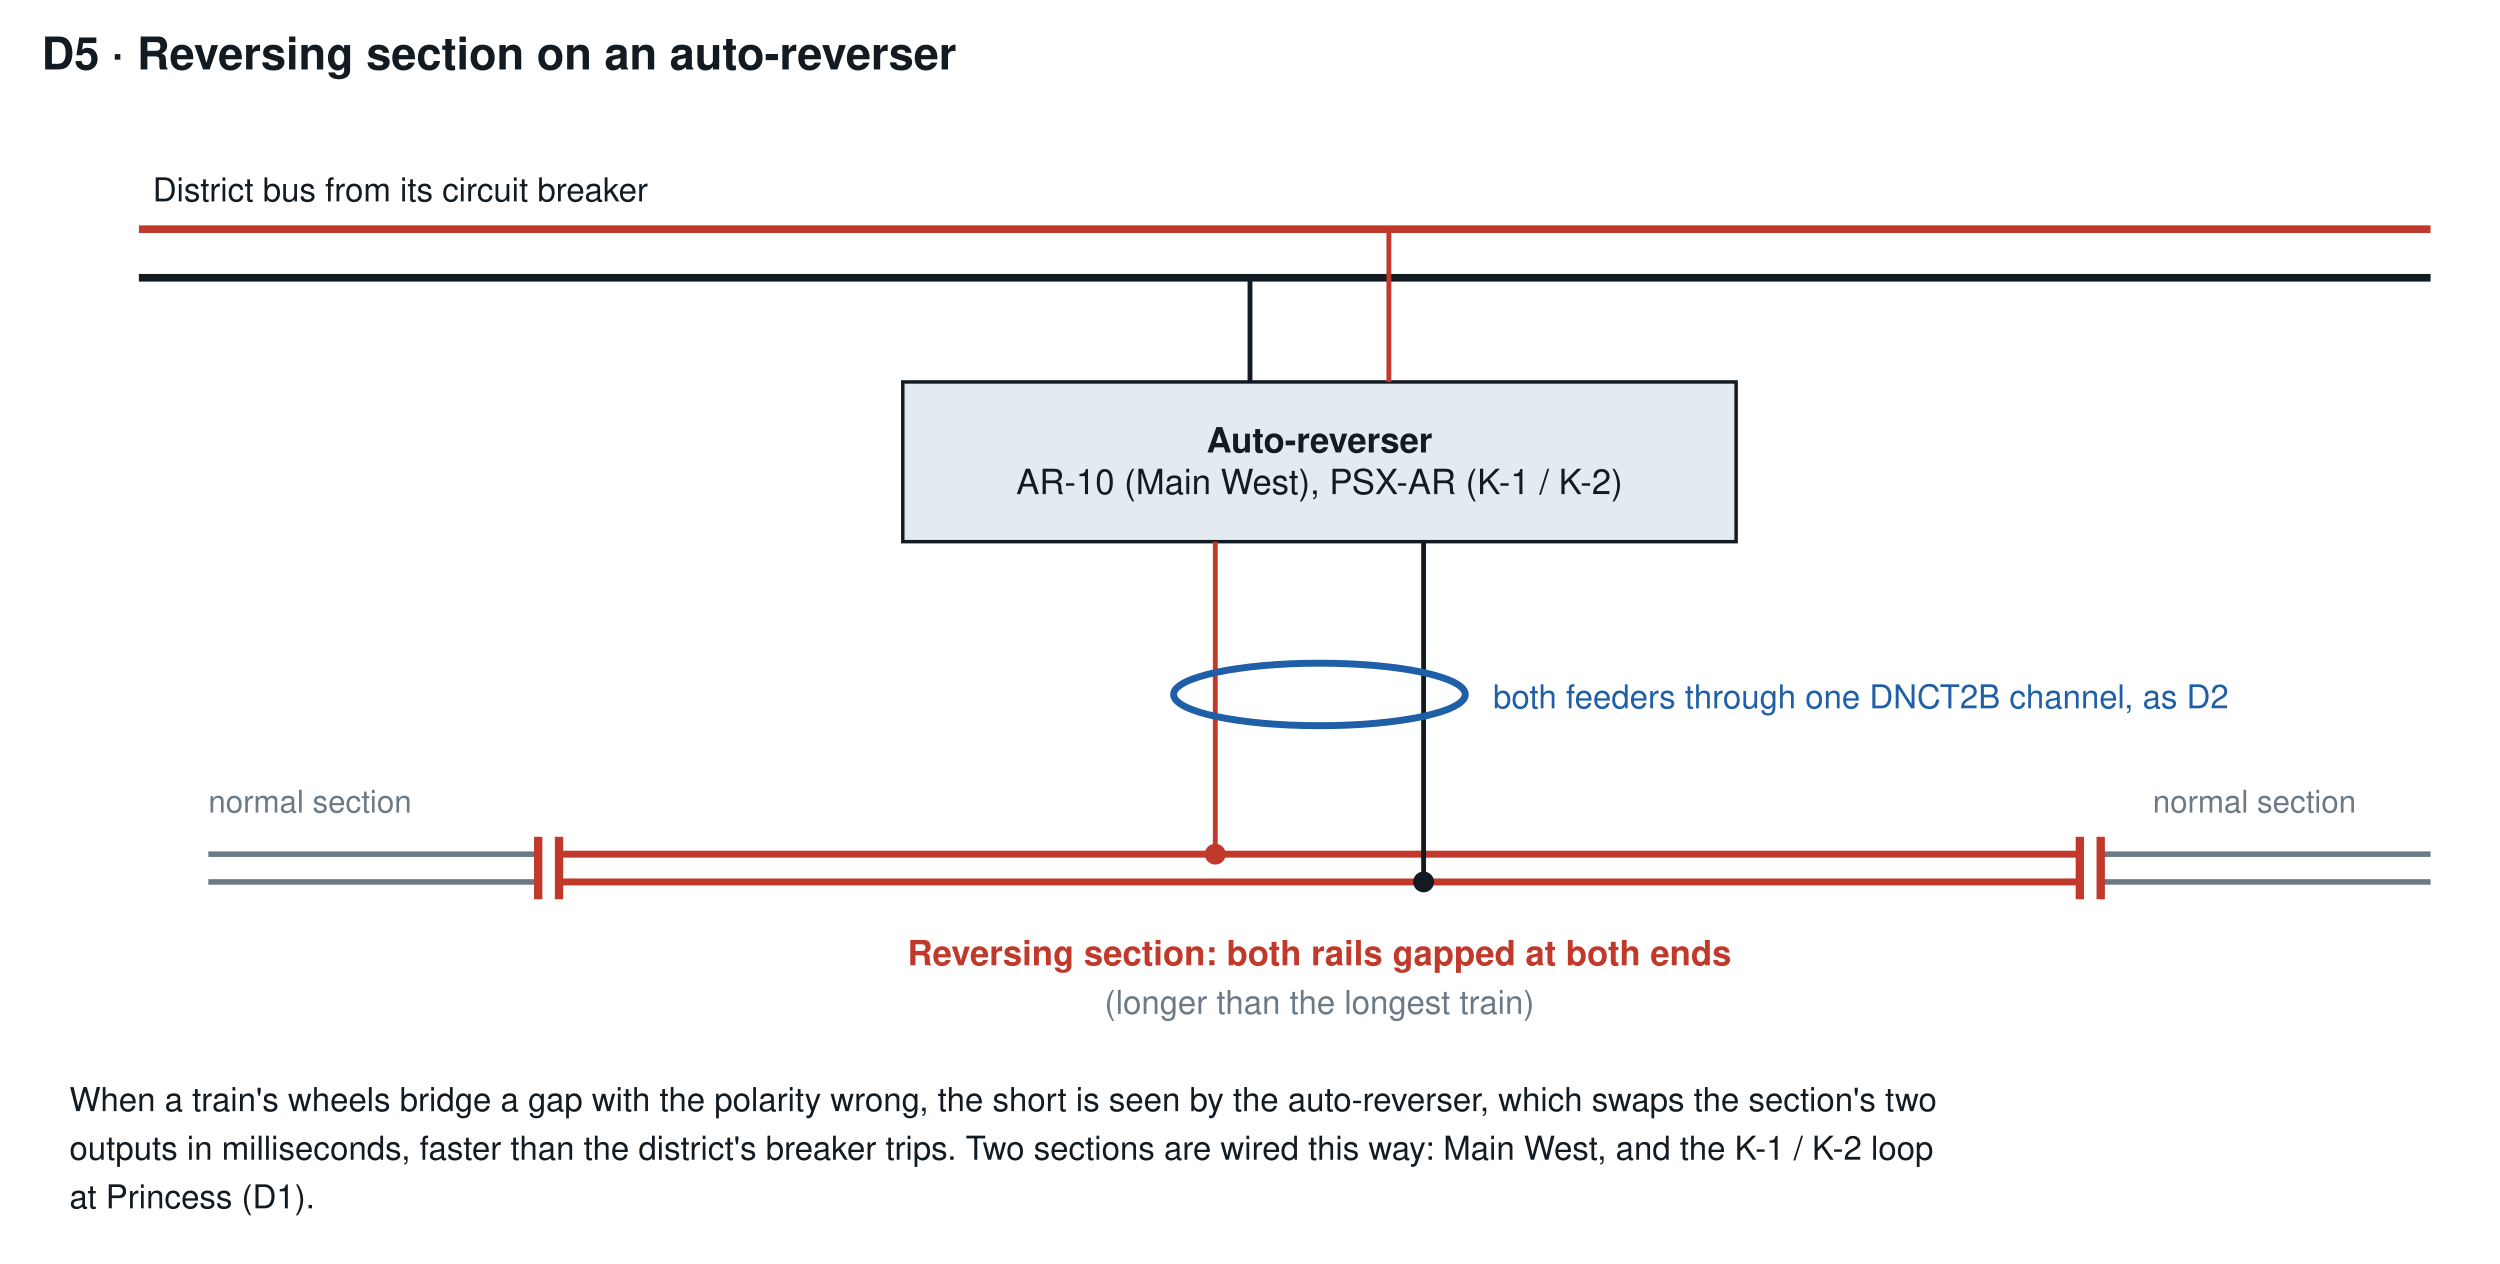
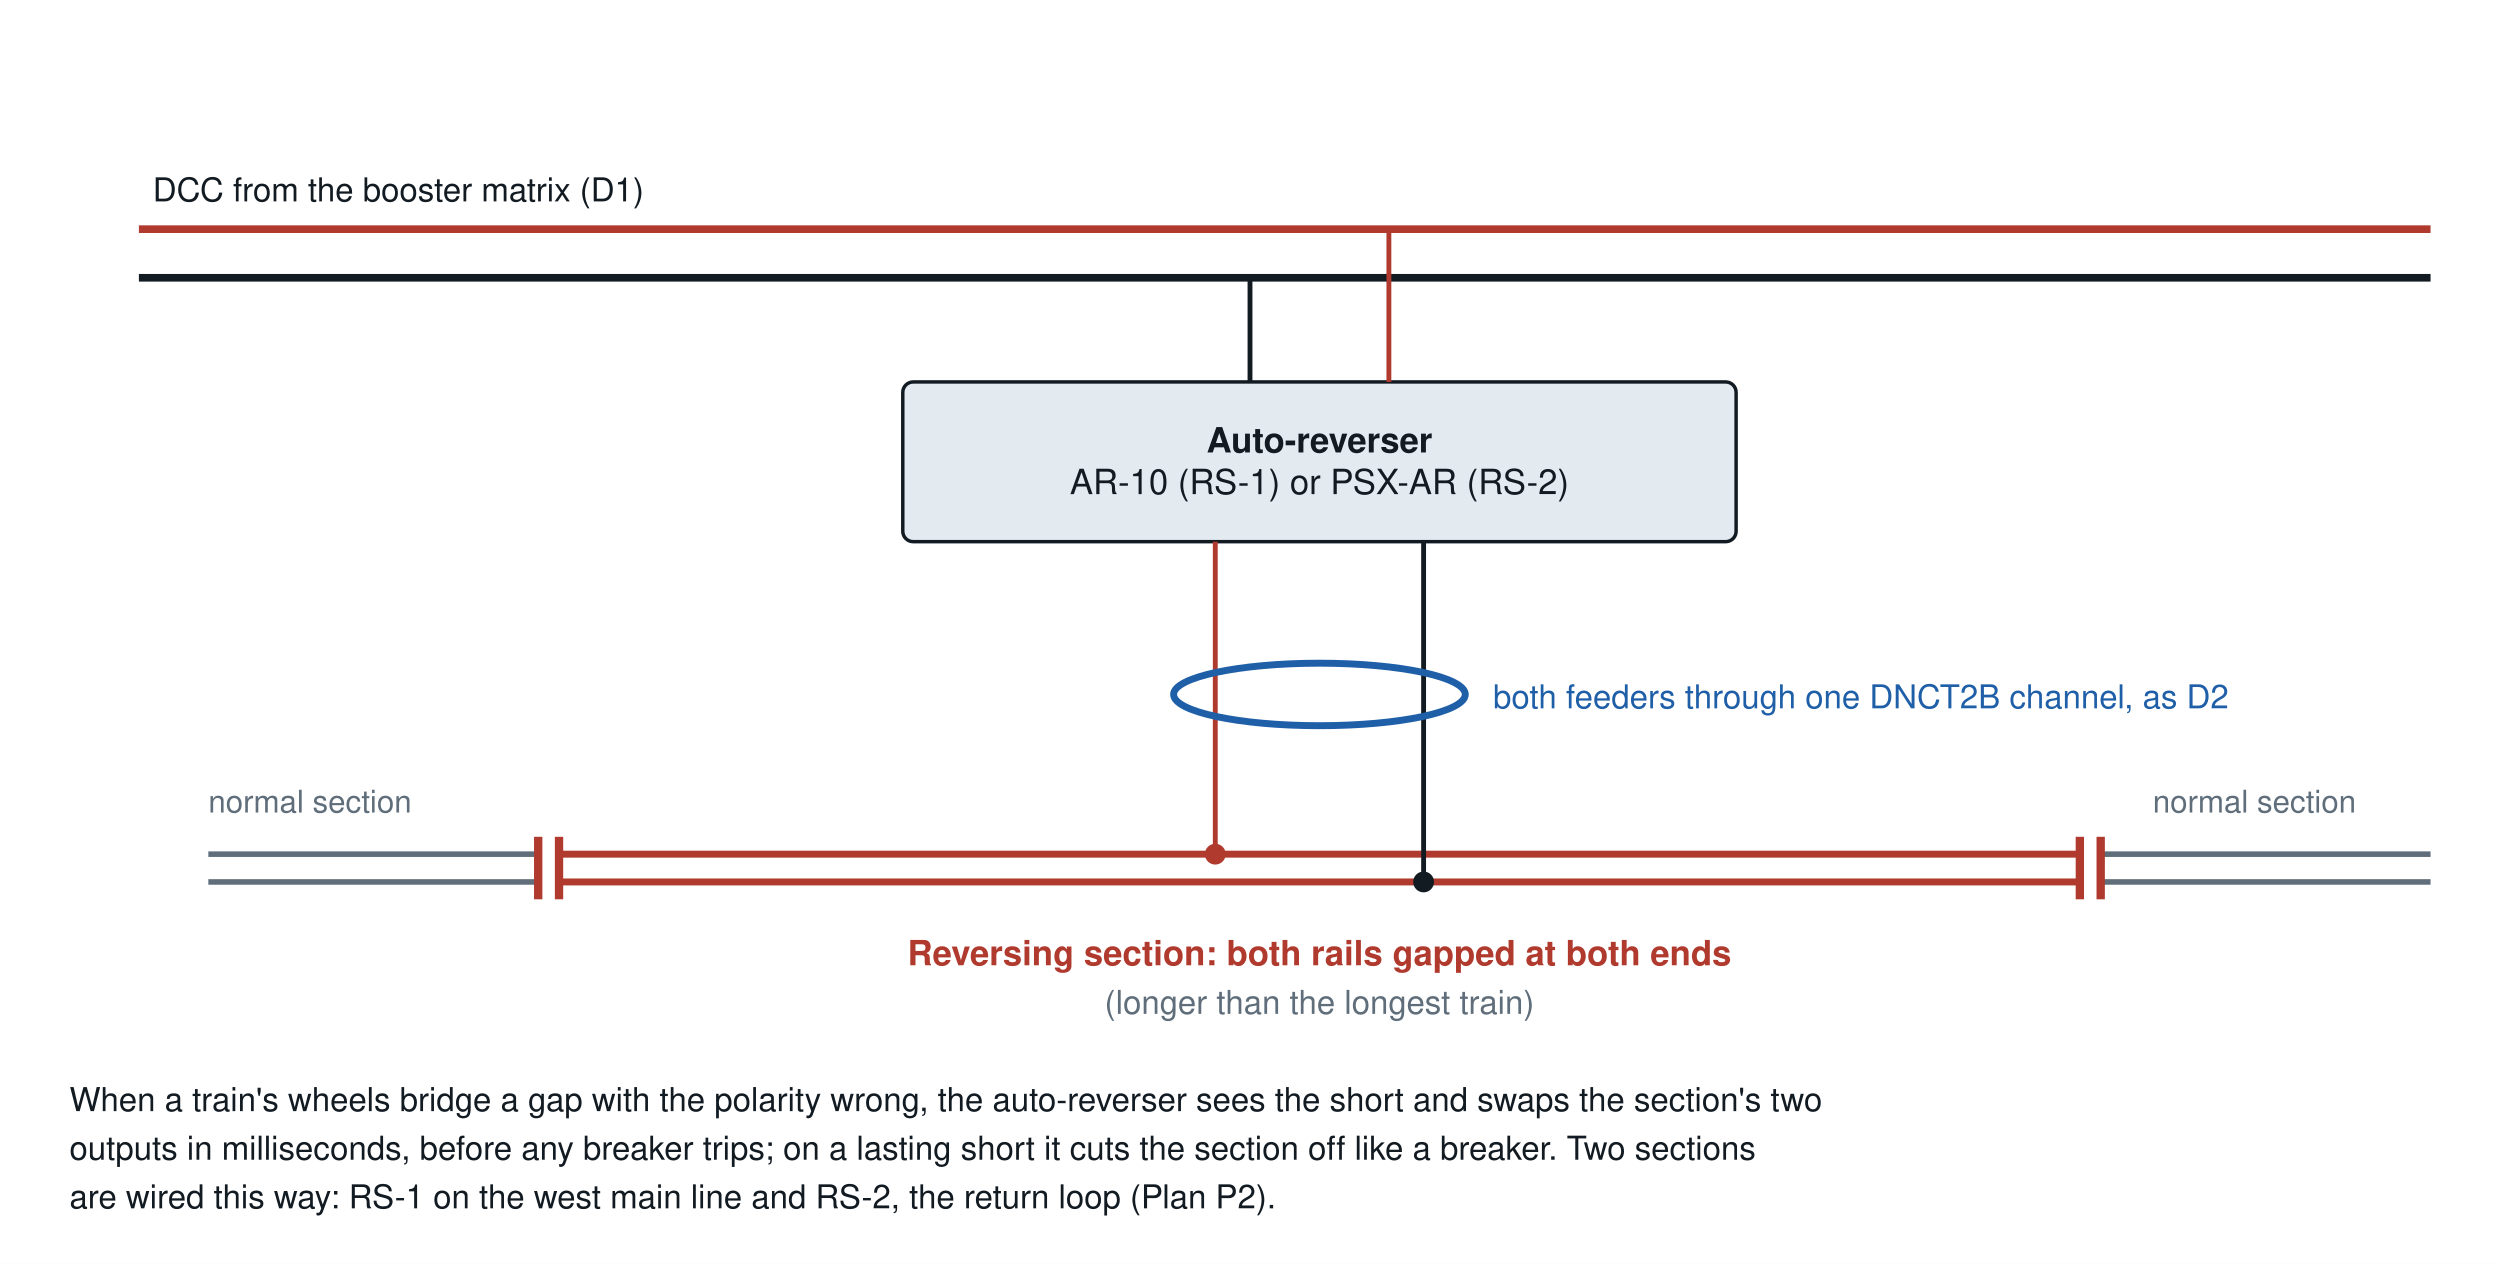
- <svg xmlns="http://www.w3.org/2000/svg" viewBox="0 0 720 364" width="720" height="364" font-family="'Helvetica Neue',Helvetica,Arial,sans-serif">
+ <svg xmlns="http://www.w3.org/2000/svg" viewBox="0 0 720 364" width="720" height="364" role="img" aria-labelledby="t d" font-family="'Helvetica Neue',Helvetica,Arial,sans-serif">
  <rect width="720" height="364" fill="#fff" />
-   <text x="12" y="20" font-size="13" font-weight="bold" fill="#121a22">D5 · Reversing section on an auto-reverser</text>
-   <path d="M40,66 L700,66" fill="none" stroke="#c0392b" stroke-width="2.2" />
+   <path d="M40,66 L700,66" fill="none" stroke="#b03a2e" stroke-width="2.2" />
  <path d="M40,80 L700,80" fill="none" stroke="#121a22" stroke-width="2.2" />
-   <text x="44" y="58" font-size="9.5" fill="#121a22" text-anchor="start" font-weight="normal">District bus from its circuit breaker</text>
-   <rect x="260" y="110" width="240" height="46" fill="#e4ebf0" stroke="#121a22" />
+   <text x="44" y="58" font-size="9.5" fill="#121a22" text-anchor="start" font-weight="normal">DCC from the booster matrix (D1)</text>
+   <rect x="260" y="110" width="240" height="46" rx="3" fill="#e4ebf0" stroke="#121a22" />
  <text x="380.0" y="130.3" font-size="10" text-anchor="middle" font-weight="bold" fill="#121a22">Auto-reverser</text>
-   <text x="380.0" y="142.3" font-size="10" text-anchor="middle" fill="#121a22">AR-10 (Main West), PSX-AR (K-1 / K-2)</text>
+   <text x="380.0" y="142.3" font-size="10" text-anchor="middle" fill="#121a22">AR-10 (RS-1) or PSX-AR (RS-2)</text>
  <path d="M360,80 L360,110" fill="none" stroke="#121a22" stroke-width="1.4" />
-   <path d="M400,66 L400,110" fill="none" stroke="#c0392b" stroke-width="1.4" />
-   <path d="M160,246 L600,246 M160,254 L600,254" stroke="#c0392b" stroke-width="2" />
-   <path d="M60,246 L156,246 M60,254 L156,254" stroke="#6b7a86" stroke-width="1.6" />
-   <path d="M604,246 L700,246 M604,254 L700,254" stroke="#6b7a86" stroke-width="1.6" />
-   <path d="M155,241 L155,259 M161,241 L161,259" stroke="#c0392b" stroke-width="2.4" />
-   <path d="M599,241 L599,259 M605,241 L605,259" stroke="#c0392b" stroke-width="2.4" />
-   <text x="380" y="278" font-size="10" fill="#c0392b" text-anchor="middle" font-weight="bold">Reversing section: both rails gapped at both ends</text>
-   <text x="380" y="292" font-size="9.5" fill="#6b7a86" text-anchor="middle" font-weight="normal">(longer than the longest train)</text>
-   <path d="M350,156 L350,246" fill="none" stroke="#c0392b" stroke-width="1.4" />
+   <path d="M400,66 L400,110" fill="none" stroke="#b03a2e" stroke-width="1.4" />
+   <path d="M160,246 L600,246 M160,254 L600,254" stroke="#b03a2e" stroke-width="2" />
+   <path d="M60,246 L156,246 M60,254 L156,254" stroke="#5f6e7a" stroke-width="1.6" />
+   <path d="M604,246 L700,246 M604,254 L700,254" stroke="#5f6e7a" stroke-width="1.6" />
+   <path d="M155,241 L155,259 M161,241 L161,259" stroke="#b03a2e" stroke-width="2.4" />
+   <path d="M599,241 L599,259 M605,241 L605,259" stroke="#b03a2e" stroke-width="2.4" />
+   <text x="380" y="278" font-size="10" fill="#b03a2e" text-anchor="middle" font-weight="bold">Reversing section: both rails gapped at both ends</text>
+   <text x="380" y="292" font-size="9.5" fill="#5f6e7a" text-anchor="middle" font-weight="normal">(longer than the longest train)</text>
+   <path d="M350,156 L350,246" fill="none" stroke="#b03a2e" stroke-width="1.4" />
  <path d="M410,156 L410,254" fill="none" stroke="#121a22" stroke-width="1.4" />
-   <circle cx="350" cy="246" r="3" fill="#c0392b" />
+   <circle cx="350" cy="246" r="3" fill="#b03a2e" />
  <circle cx="410" cy="254" r="3" fill="#121a22" />
  <ellipse cx="380" cy="200" rx="42" ry="9" fill="none" stroke="#1f5fa8" stroke-width="2" />
  <text x="430" y="204" font-size="9.5" fill="#1f5fa8" text-anchor="start" font-weight="normal">both feeders through one DNCT2B channel, as D2</text>
-   <text x="60" y="234" font-size="9" fill="#6b7a86" text-anchor="start" font-weight="normal">normal section</text>
-   <text x="620" y="234" font-size="9" fill="#6b7a86" text-anchor="start" font-weight="normal">normal section</text>
-   <text x="20" y="320" font-size="9.5" fill="#121a22" text-anchor="start" font-weight="normal">When a train's wheels bridge a gap with the polarity wrong, the short is seen by the auto-reverser, which swaps the section's two</text>
-   <text x="20" y="334" font-size="9.5" fill="#121a22" text-anchor="start" font-weight="normal">outputs in milliseconds, faster than the district's breaker trips. Two sections are wired this way: Main West, and the K-1 / K-2 loop</text>
-   <text x="20" y="348" font-size="9.5" fill="#121a22" text-anchor="start" font-weight="normal">at Princess (D1).</text>
+   <text x="60" y="234" font-size="9" fill="#5f6e7a" text-anchor="start" font-weight="normal">normal section</text>
+   <text x="620" y="234" font-size="9" fill="#5f6e7a" text-anchor="start" font-weight="normal">normal section</text>
+   <text x="20" y="320" font-size="9.5" fill="#121a22" text-anchor="start" font-weight="normal">When a train's wheels bridge a gap with the polarity wrong, the auto-reverser sees the short and swaps the section's two</text>
+   <text x="20" y="334" font-size="9.5" fill="#121a22" text-anchor="start" font-weight="normal">outputs in milliseconds, before any breaker trips; on a lasting short it cuts the section off like a breaker. Two sections</text>
+   <text x="20" y="348" font-size="9.5" fill="#121a22" text-anchor="start" font-weight="normal">are wired this way: RS-1 on the west main line and RS-2, the return loop (Plan P2).</text>
</svg>
